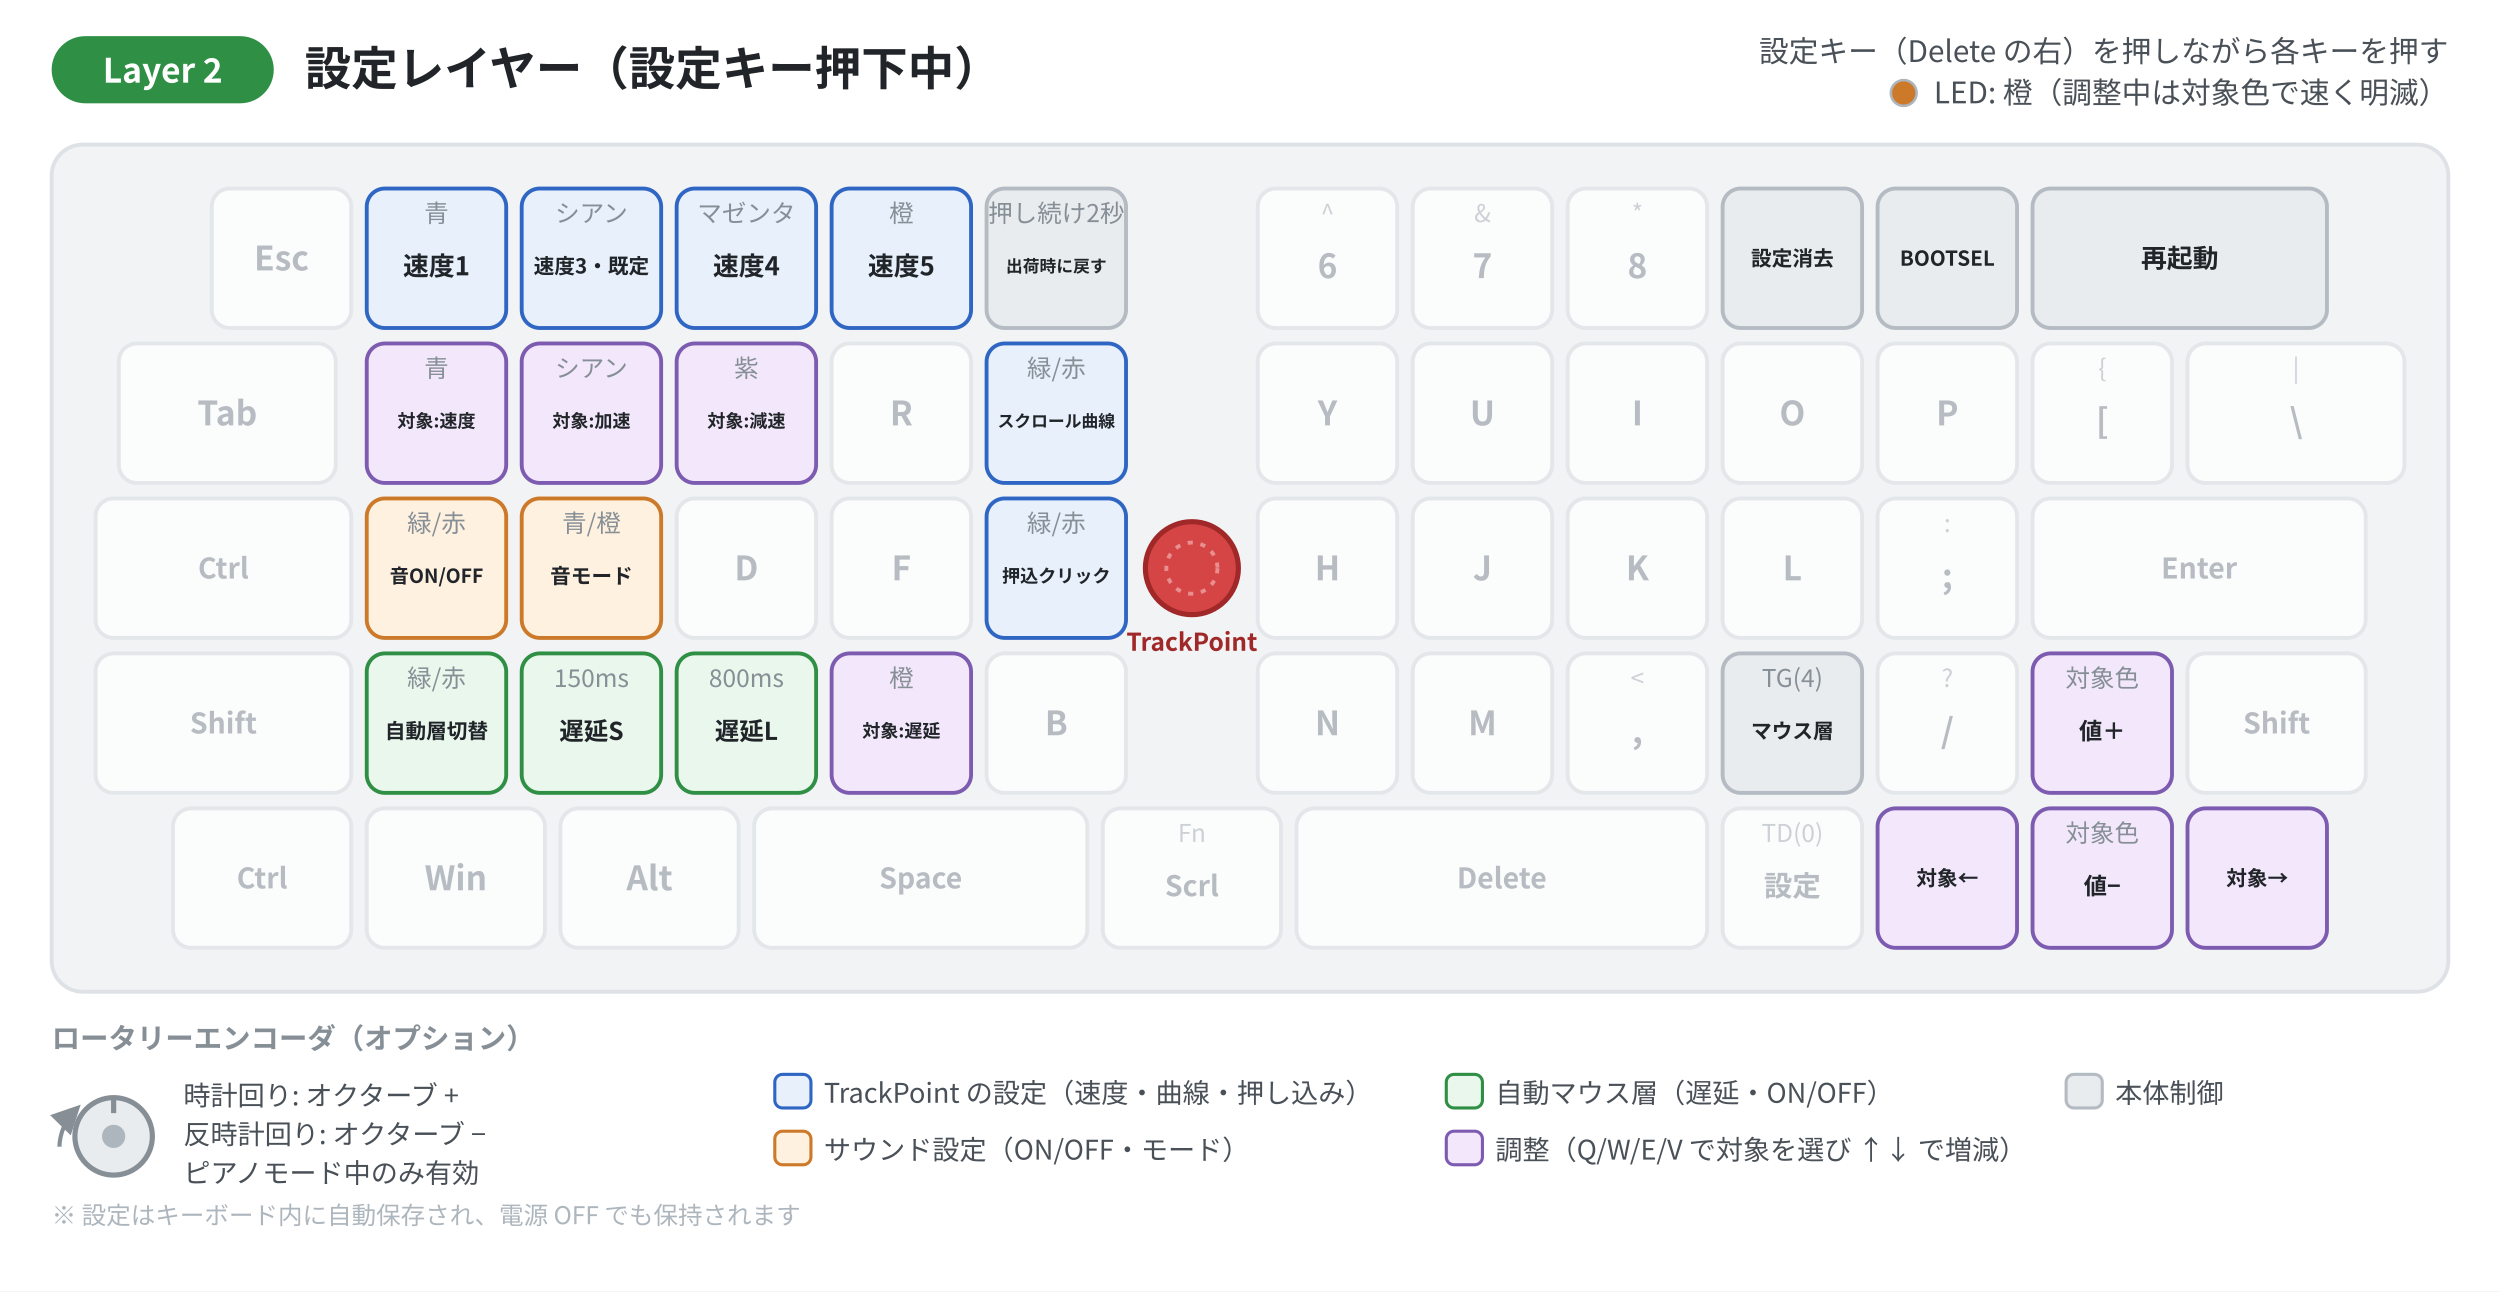
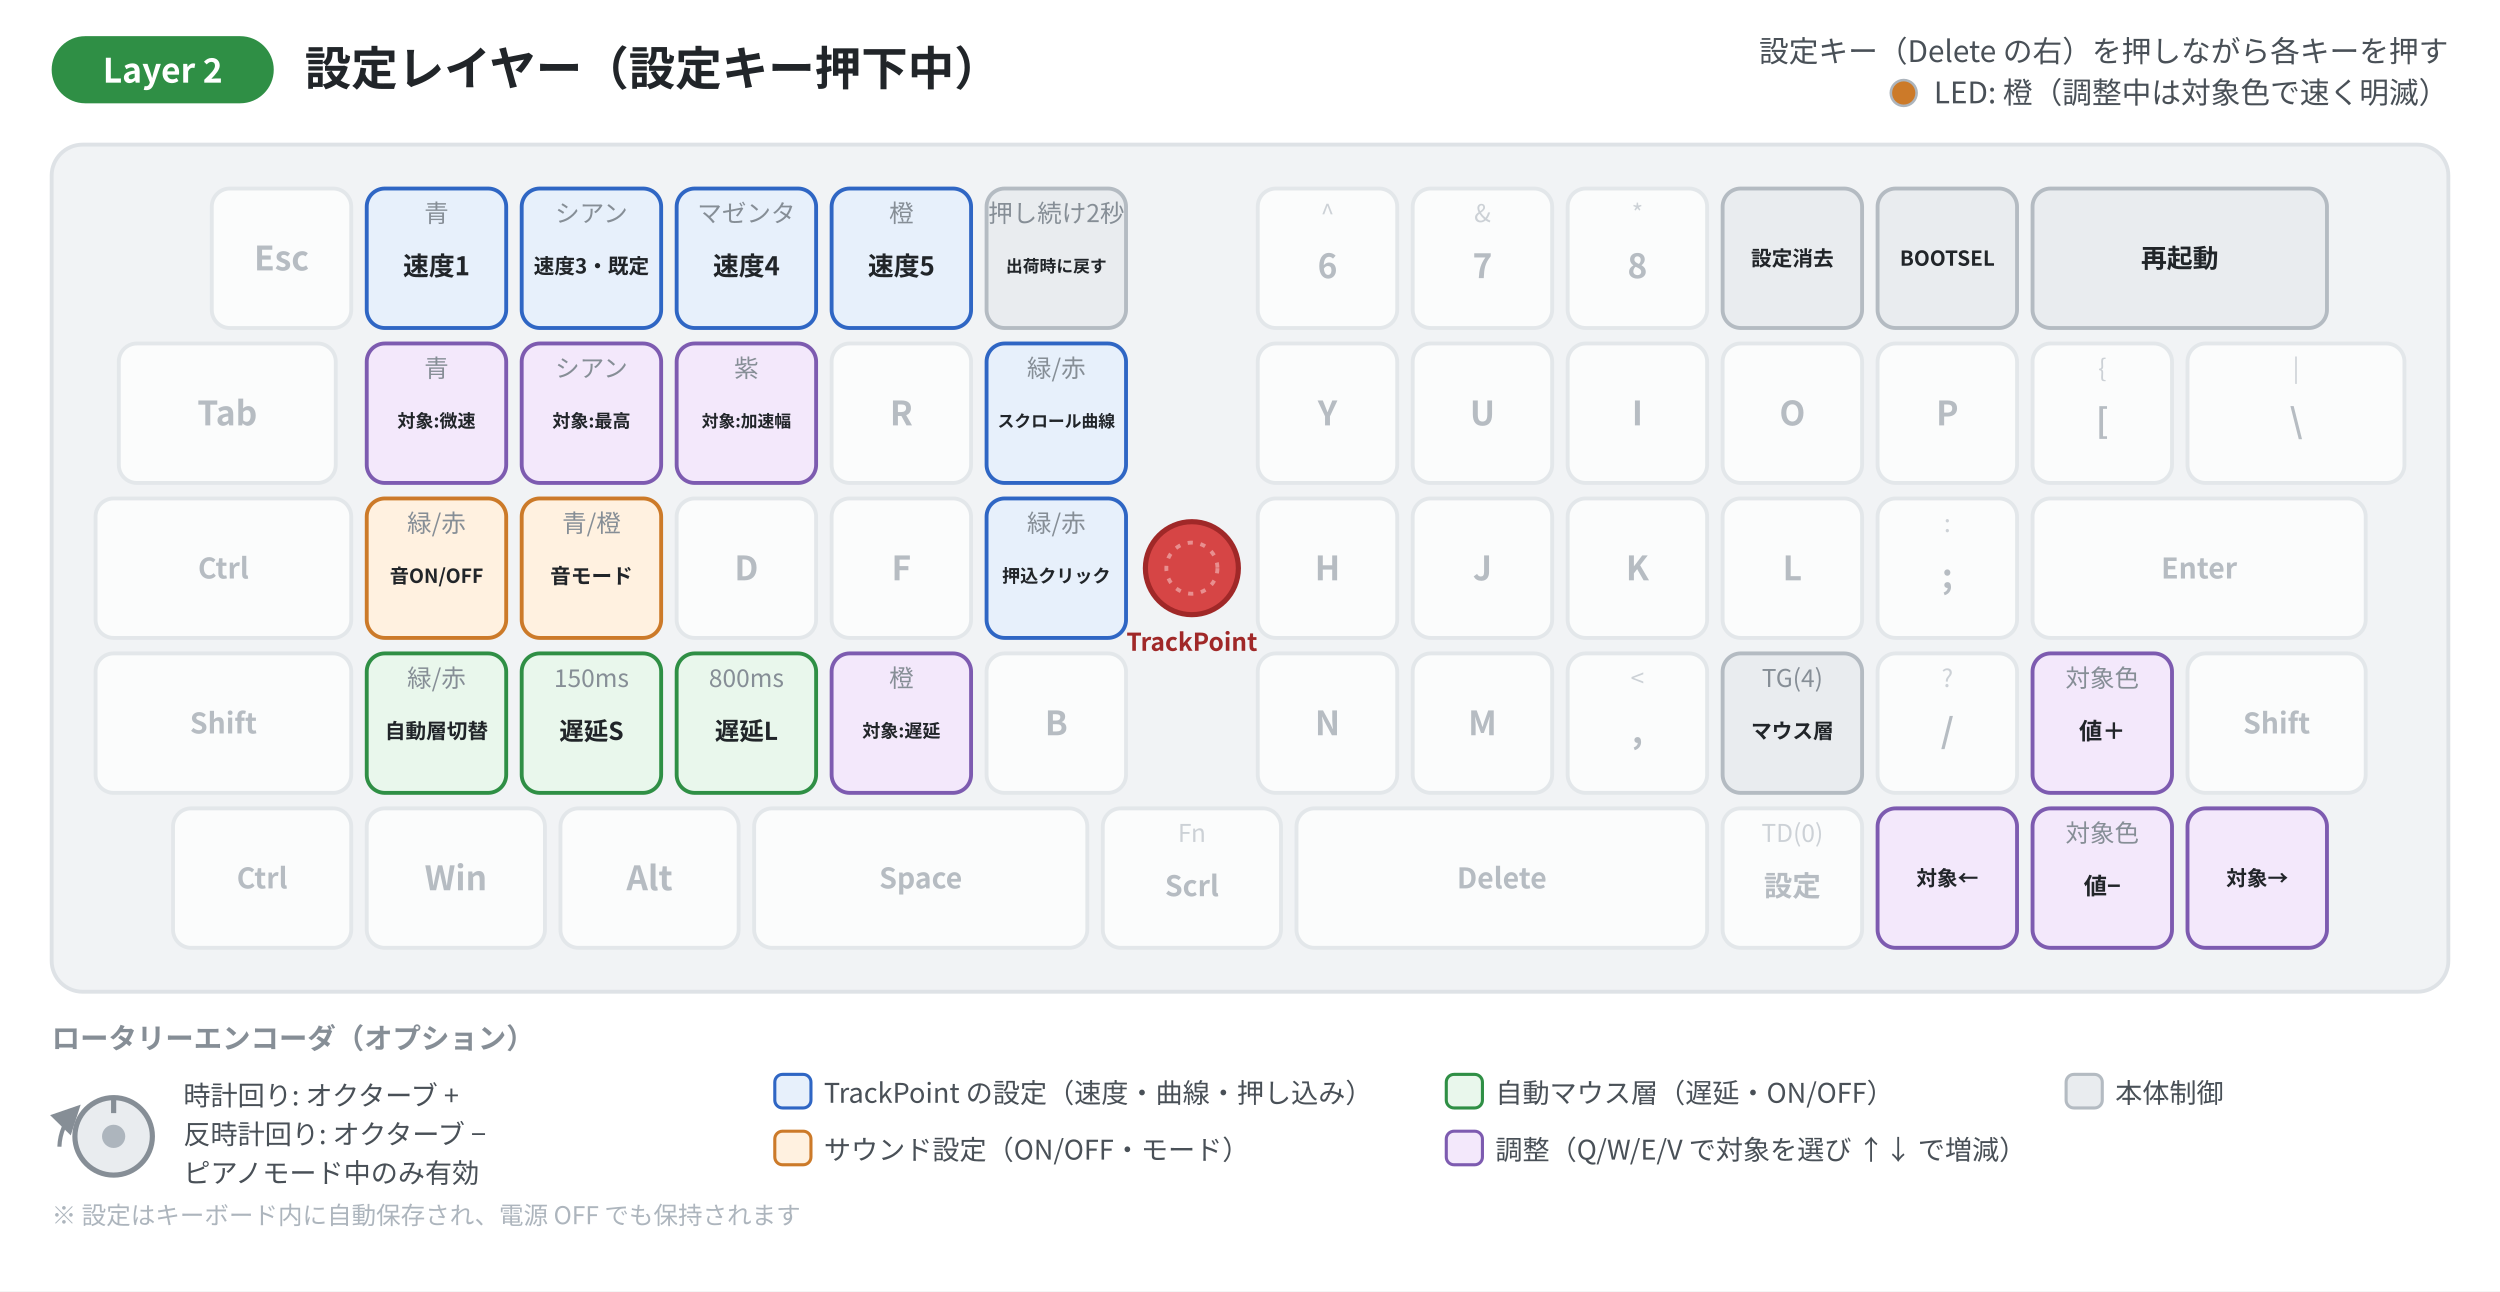
<svg xmlns="http://www.w3.org/2000/svg" width="968" height="500" viewBox="0 0 968 500" font-family="'Noto Sans CJK JP','Noto Sans JP','Hiragino Sans','Yu Gothic UI',sans-serif">
  <defs>
    <marker id="arr" markerWidth="7" markerHeight="7" refX="5" refY="3.5" orient="auto">
      <path d="M0,0 L7,3.5 L0,7 z" fill="#868e96" />
    </marker>
  </defs>
  <rect width="968" height="500" fill="#ffffff" />
  <rect x="20" y="14" width="86" height="26" rx="13" fill="#2f8f45" />
  <text x="63" y="32" font-size="13" fill="#ffffff" font-weight="700" text-anchor="middle">Layer 2</text>
  <text x="118" y="33" font-size="18" fill="#212529" font-weight="700">設定レイヤー（設定キー押下中）</text>
  <text x="948" y="24" font-size="11.5" fill="#495057" text-anchor="end">設定キー（Delete の右）を押しながら各キーを押す</text>
  <circle cx="737.12" cy="36" r="5" fill="#cc7a29" stroke="#adb5bd" />
  <text x="948" y="40" font-size="11.5" fill="#495057" text-anchor="end">LED: 橙（調整中は対象色で速く明滅）</text>
  <g transform="translate(34,70)">
    <rect x="-14" y="-14" width="928.0" height="328" rx="12" fill="#f1f3f5" stroke="#dee2e6" stroke-width="1.5" />
    <rect x="48.0" y="3.0" width="54.0" height="54.0" rx="7" fill="#fbfcfc" stroke="#e3e7ea" stroke-width="1.5" />
    <text x="75.0" y="34.7" font-size="13.0" fill="#b6bcc2" font-weight="600" text-anchor="middle">Esc</text>
    <rect x="108.0" y="3.0" width="54.0" height="54.0" rx="7" fill="#e7f0fb" stroke="#2f66c4" stroke-width="1.5" />
    <text x="135.0" y="16.0" font-size="9.5" fill="#868e96" text-anchor="middle">青</text>
    <text x="135.0" y="36.6" font-size="10.0" fill="#212529" font-weight="600" text-anchor="middle">速度1</text>
    <rect x="168.0" y="3.0" width="54.0" height="54.0" rx="7" fill="#e7f0fb" stroke="#2f66c4" stroke-width="1.5" />
    <text x="195.0" y="16.0" font-size="9.5" fill="#868e96" text-anchor="middle">シアン</text>
    <text x="195.0" y="35.9" font-size="8.0" fill="#212529" font-weight="600" text-anchor="middle">速度3・既定</text>
    <rect x="228.0" y="3.0" width="54.0" height="54.0" rx="7" fill="#e7f0fb" stroke="#2f66c4" stroke-width="1.5" />
    <text x="255.0" y="16.0" font-size="9.5" fill="#868e96" text-anchor="middle">マゼンタ</text>
    <text x="255.0" y="36.6" font-size="10.0" fill="#212529" font-weight="600" text-anchor="middle">速度4</text>
    <rect x="288.0" y="3.0" width="54.0" height="54.0" rx="7" fill="#e7f0fb" stroke="#2f66c4" stroke-width="1.5" />
    <text x="315.0" y="16.0" font-size="9.5" fill="#868e96" text-anchor="middle">橙</text>
    <text x="315.0" y="36.6" font-size="10.0" fill="#212529" font-weight="600" text-anchor="middle">速度5</text>
    <rect x="348.0" y="3.0" width="54.0" height="54.0" rx="7" fill="#e9ecef" stroke="#b4bbc2" stroke-width="1.5" />
    <text x="375.0" y="16.0" font-size="9.5" fill="#868e96" text-anchor="middle">押し続け2秒</text>
    <text x="375.0" y="35.4" font-size="6.5" fill="#212529" font-weight="600" text-anchor="middle">出荷時に戻す</text>
    <rect x="453.0" y="3.0" width="54.0" height="54.0" rx="7" fill="#fbfcfc" stroke="#e3e7ea" stroke-width="1.5" />
    <text x="480.0" y="16.0" font-size="9.5" fill="#ccd1d6" text-anchor="middle">^</text>
    <text x="480.0" y="37.7" font-size="13.0" fill="#b6bcc2" font-weight="600" text-anchor="middle">6</text>
    <rect x="513.0" y="3.0" width="54.0" height="54.0" rx="7" fill="#fbfcfc" stroke="#e3e7ea" stroke-width="1.5" />
    <text x="540.0" y="16.0" font-size="9.5" fill="#ccd1d6" text-anchor="middle">&amp;</text>
    <text x="540.0" y="37.7" font-size="13.0" fill="#b6bcc2" font-weight="600" text-anchor="middle">7</text>
    <rect x="573.0" y="3.0" width="54.0" height="54.0" rx="7" fill="#fbfcfc" stroke="#e3e7ea" stroke-width="1.5" />
    <text x="600.0" y="16.0" font-size="9.5" fill="#ccd1d6" text-anchor="middle">*</text>
    <text x="600.0" y="37.7" font-size="13.0" fill="#b6bcc2" font-weight="600" text-anchor="middle">8</text>
    <rect x="633.0" y="3.0" width="54.0" height="54.0" rx="7" fill="#e9ecef" stroke="#b4bbc2" stroke-width="1.5" />
    <text x="660.0" y="32.9" font-size="8.0" fill="#212529" font-weight="600" text-anchor="middle">設定消去</text>
    <rect x="693.0" y="3.0" width="54.0" height="54.0" rx="7" fill="#e9ecef" stroke="#b4bbc2" stroke-width="1.5" />
    <text x="720.0" y="32.9" font-size="8.0" fill="#212529" font-weight="600" text-anchor="middle">BOOTSEL</text>
    <rect x="753.0" y="3.0" width="114.0" height="54.0" rx="7" fill="#e9ecef" stroke="#b4bbc2" stroke-width="1.5" />
    <text x="810.0" y="33.6" font-size="10.0" fill="#212529" font-weight="600" text-anchor="middle">再起動</text>
    <rect x="12.0" y="63.0" width="84.0" height="54.0" rx="7" fill="#fbfcfc" stroke="#e3e7ea" stroke-width="1.5" />
    <text x="54.0" y="94.7" font-size="13.0" fill="#b6bcc2" font-weight="600" text-anchor="middle">Tab</text>
    <rect x="108.0" y="63.0" width="54.0" height="54.0" rx="7" fill="#f3e8fb" stroke="#7d5bb0" stroke-width="1.5" />
    <text x="135.0" y="76.0" font-size="9.5" fill="#868e96" text-anchor="middle">青</text>
-     <text x="135.0" y="95.5" font-size="7.0" fill="#212529" font-weight="600" text-anchor="middle">対象:速度</text>
+     <text x="135.0" y="95.5" font-size="7.0" fill="#212529" font-weight="600" text-anchor="middle">対象:微速</text>
    <rect x="168.0" y="63.0" width="54.0" height="54.0" rx="7" fill="#f3e8fb" stroke="#7d5bb0" stroke-width="1.5" />
    <text x="195.0" y="76.0" font-size="9.5" fill="#868e96" text-anchor="middle">シアン</text>
-     <text x="195.0" y="95.5" font-size="7.0" fill="#212529" font-weight="600" text-anchor="middle">対象:加速</text>
+     <text x="195.0" y="95.5" font-size="7.0" fill="#212529" font-weight="600" text-anchor="middle">対象:最高</text>
    <rect x="228.0" y="63.0" width="54.0" height="54.0" rx="7" fill="#f3e8fb" stroke="#7d5bb0" stroke-width="1.5" />
    <text x="255.0" y="76.0" font-size="9.5" fill="#868e96" text-anchor="middle">紫</text>
-     <text x="255.0" y="95.5" font-size="7.0" fill="#212529" font-weight="600" text-anchor="middle">対象:減速</text>
+     <text x="255.0" y="95.4" font-size="6.5" fill="#212529" font-weight="600" text-anchor="middle">対象:加速幅</text>
    <rect x="288.0" y="63.0" width="54.0" height="54.0" rx="7" fill="#fbfcfc" stroke="#e3e7ea" stroke-width="1.5" />
    <text x="315.0" y="94.7" font-size="13.0" fill="#b6bcc2" font-weight="600" text-anchor="middle">R</text>
    <rect x="348.0" y="63.0" width="54.0" height="54.0" rx="7" fill="#e7f0fb" stroke="#2f66c4" stroke-width="1.5" />
    <text x="375.0" y="76.0" font-size="9.5" fill="#868e96" text-anchor="middle">緑/赤</text>
    <text x="375.0" y="95.4" font-size="6.5" fill="#212529" font-weight="600" text-anchor="middle">スクロール曲線</text>
    <rect x="453.0" y="63.0" width="54.0" height="54.0" rx="7" fill="#fbfcfc" stroke="#e3e7ea" stroke-width="1.5" />
    <text x="480.0" y="94.7" font-size="13.0" fill="#b6bcc2" font-weight="600" text-anchor="middle">Y</text>
    <rect x="513.0" y="63.0" width="54.0" height="54.0" rx="7" fill="#fbfcfc" stroke="#e3e7ea" stroke-width="1.5" />
    <text x="540.0" y="94.7" font-size="13.0" fill="#b6bcc2" font-weight="600" text-anchor="middle">U</text>
    <rect x="573.0" y="63.0" width="54.0" height="54.0" rx="7" fill="#fbfcfc" stroke="#e3e7ea" stroke-width="1.5" />
    <text x="600.0" y="94.7" font-size="13.0" fill="#b6bcc2" font-weight="600" text-anchor="middle">I</text>
    <rect x="633.0" y="63.0" width="54.0" height="54.0" rx="7" fill="#fbfcfc" stroke="#e3e7ea" stroke-width="1.5" />
    <text x="660.0" y="94.7" font-size="13.0" fill="#b6bcc2" font-weight="600" text-anchor="middle">O</text>
    <rect x="693.0" y="63.0" width="54.0" height="54.0" rx="7" fill="#fbfcfc" stroke="#e3e7ea" stroke-width="1.5" />
    <text x="720.0" y="94.7" font-size="13.0" fill="#b6bcc2" font-weight="600" text-anchor="middle">P</text>
    <rect x="753.0" y="63.0" width="54.0" height="54.0" rx="7" fill="#fbfcfc" stroke="#e3e7ea" stroke-width="1.5" />
    <text x="780.0" y="76.0" font-size="9.5" fill="#ccd1d6" text-anchor="middle">{</text>
    <text x="780.0" y="97.7" font-size="13.0" fill="#b6bcc2" font-weight="600" text-anchor="middle">[</text>
    <rect x="813.0" y="63.0" width="84.0" height="54.0" rx="7" fill="#fbfcfc" stroke="#e3e7ea" stroke-width="1.5" />
    <text x="855.0" y="76.0" font-size="9.5" fill="#ccd1d6" text-anchor="middle">|</text>
    <text x="855.0" y="97.7" font-size="13.0" fill="#b6bcc2" font-weight="600" text-anchor="middle">\</text>
    <rect x="3.0" y="123.0" width="99.0" height="54.0" rx="7" fill="#fbfcfc" stroke="#e3e7ea" stroke-width="1.5" />
    <text x="52.5" y="154.0" font-size="11.0" fill="#b6bcc2" font-weight="600" text-anchor="middle">Ctrl</text>
    <rect x="108.0" y="123.0" width="54.0" height="54.0" rx="7" fill="#fff1e0" stroke="#cc7a29" stroke-width="1.5" />
    <text x="135.0" y="136.0" font-size="9.5" fill="#868e96" text-anchor="middle">緑/赤</text>
    <text x="135.0" y="155.7" font-size="7.5" fill="#212529" font-weight="600" text-anchor="middle">音ON/OFF</text>
    <rect x="168.0" y="123.0" width="54.0" height="54.0" rx="7" fill="#fff1e0" stroke="#cc7a29" stroke-width="1.5" />
    <text x="195.0" y="136.0" font-size="9.5" fill="#868e96" text-anchor="middle">青/橙</text>
    <text x="195.0" y="155.9" font-size="8.0" fill="#212529" font-weight="600" text-anchor="middle">音モード</text>
    <rect x="228.0" y="123.0" width="54.0" height="54.0" rx="7" fill="#fbfcfc" stroke="#e3e7ea" stroke-width="1.5" />
    <text x="255.0" y="154.7" font-size="13.0" fill="#b6bcc2" font-weight="600" text-anchor="middle">D</text>
    <rect x="288.0" y="123.0" width="54.0" height="54.0" rx="7" fill="#fbfcfc" stroke="#e3e7ea" stroke-width="1.5" />
    <text x="315.0" y="154.7" font-size="13.0" fill="#b6bcc2" font-weight="600" text-anchor="middle">F</text>
    <rect x="348.0" y="123.0" width="54.0" height="54.0" rx="7" fill="#e7f0fb" stroke="#2f66c4" stroke-width="1.5" />
    <text x="375.0" y="136.0" font-size="9.5" fill="#868e96" text-anchor="middle">緑/赤</text>
    <text x="375.0" y="155.5" font-size="7.0" fill="#212529" font-weight="600" text-anchor="middle">押込クリック</text>
    <rect x="453.0" y="123.0" width="54.0" height="54.0" rx="7" fill="#fbfcfc" stroke="#e3e7ea" stroke-width="1.5" />
    <text x="480.0" y="154.7" font-size="13.0" fill="#b6bcc2" font-weight="600" text-anchor="middle">H</text>
    <rect x="513.0" y="123.0" width="54.0" height="54.0" rx="7" fill="#fbfcfc" stroke="#e3e7ea" stroke-width="1.5" />
    <text x="540.0" y="154.7" font-size="13.0" fill="#b6bcc2" font-weight="600" text-anchor="middle">J</text>
    <rect x="573.0" y="123.0" width="54.0" height="54.0" rx="7" fill="#fbfcfc" stroke="#e3e7ea" stroke-width="1.5" />
    <text x="600.0" y="154.7" font-size="13.0" fill="#b6bcc2" font-weight="600" text-anchor="middle">K</text>
    <rect x="633.0" y="123.0" width="54.0" height="54.0" rx="7" fill="#fbfcfc" stroke="#e3e7ea" stroke-width="1.5" />
    <text x="660.0" y="154.7" font-size="13.0" fill="#b6bcc2" font-weight="600" text-anchor="middle">L</text>
    <rect x="693.0" y="123.0" width="54.0" height="54.0" rx="7" fill="#fbfcfc" stroke="#e3e7ea" stroke-width="1.5" />
    <text x="720.0" y="136.0" font-size="9.5" fill="#ccd1d6" text-anchor="middle">:</text>
    <text x="720.0" y="157.7" font-size="13.0" fill="#b6bcc2" font-weight="600" text-anchor="middle">;</text>
    <rect x="753.0" y="123.0" width="129.0" height="54.0" rx="7" fill="#fbfcfc" stroke="#e3e7ea" stroke-width="1.5" />
    <text x="817.5" y="154.0" font-size="11.0" fill="#b6bcc2" font-weight="600" text-anchor="middle">Enter</text>
    <rect x="3.0" y="183.0" width="99.0" height="54.0" rx="7" fill="#fbfcfc" stroke="#e3e7ea" stroke-width="1.5" />
    <text x="52.5" y="214.0" font-size="11.0" fill="#b6bcc2" font-weight="600" text-anchor="middle">Shift</text>
    <rect x="108.0" y="183.0" width="54.0" height="54.0" rx="7" fill="#e9f7ec" stroke="#2f8f45" stroke-width="1.5" />
    <text x="135.0" y="196.0" font-size="9.5" fill="#868e96" text-anchor="middle">緑/赤</text>
    <text x="135.0" y="215.9" font-size="8.0" fill="#212529" font-weight="600" text-anchor="middle">自動層切替</text>
    <rect x="168.0" y="183.0" width="54.0" height="54.0" rx="7" fill="#e9f7ec" stroke="#2f8f45" stroke-width="1.5" />
    <text x="195.0" y="196.0" font-size="9.5" fill="#868e96" text-anchor="middle">150ms</text>
    <text x="195.0" y="216.5" font-size="9.5" fill="#212529" font-weight="600" text-anchor="middle">遅延S</text>
    <rect x="228.0" y="183.0" width="54.0" height="54.0" rx="7" fill="#e9f7ec" stroke="#2f8f45" stroke-width="1.5" />
    <text x="255.0" y="196.0" font-size="9.5" fill="#868e96" text-anchor="middle">800ms</text>
    <text x="255.0" y="216.5" font-size="9.5" fill="#212529" font-weight="600" text-anchor="middle">遅延L</text>
    <rect x="288.0" y="183.0" width="54.0" height="54.0" rx="7" fill="#f3e8fb" stroke="#7d5bb0" stroke-width="1.5" />
    <text x="315.0" y="196.0" font-size="9.5" fill="#868e96" text-anchor="middle">橙</text>
    <text x="315.0" y="215.5" font-size="7.0" fill="#212529" font-weight="600" text-anchor="middle">対象:遅延</text>
    <rect x="348.0" y="183.0" width="54.0" height="54.0" rx="7" fill="#fbfcfc" stroke="#e3e7ea" stroke-width="1.5" />
    <text x="375.0" y="214.7" font-size="13.0" fill="#b6bcc2" font-weight="600" text-anchor="middle">B</text>
    <rect x="453.0" y="183.0" width="54.0" height="54.0" rx="7" fill="#fbfcfc" stroke="#e3e7ea" stroke-width="1.5" />
    <text x="480.0" y="214.7" font-size="13.0" fill="#b6bcc2" font-weight="600" text-anchor="middle">N</text>
    <rect x="513.0" y="183.0" width="54.0" height="54.0" rx="7" fill="#fbfcfc" stroke="#e3e7ea" stroke-width="1.5" />
    <text x="540.0" y="214.7" font-size="13.0" fill="#b6bcc2" font-weight="600" text-anchor="middle">M</text>
    <rect x="573.0" y="183.0" width="54.0" height="54.0" rx="7" fill="#fbfcfc" stroke="#e3e7ea" stroke-width="1.5" />
    <text x="600.0" y="196.0" font-size="9.5" fill="#ccd1d6" text-anchor="middle">&lt;</text>
    <text x="600.0" y="217.7" font-size="13.0" fill="#b6bcc2" font-weight="600" text-anchor="middle">,</text>
    <rect x="633.0" y="183.0" width="54.0" height="54.0" rx="7" fill="#e9ecef" stroke="#b4bbc2" stroke-width="1.5" />
    <text x="660.0" y="196.0" font-size="9.5" fill="#868e96" text-anchor="middle">TG(4)</text>
    <text x="660.0" y="215.9" font-size="8.0" fill="#212529" font-weight="600" text-anchor="middle">マウス層</text>
    <rect x="693.0" y="183.0" width="54.0" height="54.0" rx="7" fill="#fbfcfc" stroke="#e3e7ea" stroke-width="1.5" />
    <text x="720.0" y="196.0" font-size="9.5" fill="#ccd1d6" text-anchor="middle">?</text>
    <text x="720.0" y="217.7" font-size="13.0" fill="#b6bcc2" font-weight="600" text-anchor="middle">/</text>
    <rect x="753.0" y="183.0" width="54.0" height="54.0" rx="7" fill="#f3e8fb" stroke="#7d5bb0" stroke-width="1.5" />
    <text x="780.0" y="196.0" font-size="9.5" fill="#868e96" text-anchor="middle">対象色</text>
    <text x="780.0" y="216.3" font-size="9.0" fill="#212529" font-weight="600" text-anchor="middle">値＋</text>
    <rect x="813.0" y="183.0" width="69.0" height="54.0" rx="7" fill="#fbfcfc" stroke="#e3e7ea" stroke-width="1.5" />
    <text x="847.5" y="214.0" font-size="11.0" fill="#b6bcc2" font-weight="600" text-anchor="middle">Shift</text>
    <rect x="33.0" y="243.0" width="69.0" height="54.0" rx="7" fill="#fbfcfc" stroke="#e3e7ea" stroke-width="1.5" />
    <text x="67.5" y="274.0" font-size="11.0" fill="#b6bcc2" font-weight="600" text-anchor="middle">Ctrl</text>
    <rect x="108.0" y="243.0" width="69.0" height="54.0" rx="7" fill="#fbfcfc" stroke="#e3e7ea" stroke-width="1.5" />
    <text x="142.5" y="274.7" font-size="13.0" fill="#b6bcc2" font-weight="600" text-anchor="middle">Win</text>
    <rect x="183.0" y="243.0" width="69.0" height="54.0" rx="7" fill="#fbfcfc" stroke="#e3e7ea" stroke-width="1.5" />
    <text x="217.5" y="274.7" font-size="13.0" fill="#b6bcc2" font-weight="600" text-anchor="middle">Alt</text>
    <rect x="258.0" y="243.0" width="129.0" height="54.0" rx="7" fill="#fbfcfc" stroke="#e3e7ea" stroke-width="1.5" />
    <text x="322.5" y="274.0" font-size="11.0" fill="#b6bcc2" font-weight="600" text-anchor="middle">Space</text>
    <rect x="393.0" y="243.0" width="69.0" height="54.0" rx="7" fill="#fbfcfc" stroke="#e3e7ea" stroke-width="1.5" />
    <text x="427.5" y="256.0" font-size="9.5" fill="#ccd1d6" text-anchor="middle">Fn</text>
    <text x="427.5" y="277.0" font-size="11.0" fill="#b6bcc2" font-weight="600" text-anchor="middle">Scrl</text>
    <rect x="468.0" y="243.0" width="159.0" height="54.0" rx="7" fill="#fbfcfc" stroke="#e3e7ea" stroke-width="1.5" />
    <text x="547.5" y="274.0" font-size="11.0" fill="#b6bcc2" font-weight="600" text-anchor="middle">Delete</text>
    <rect x="633.0" y="243.0" width="54.0" height="54.0" rx="7" fill="#fbfcfc" stroke="#e3e7ea" stroke-width="1.5" />
    <text x="660.0" y="256.0" font-size="9.5" fill="#ccd1d6" text-anchor="middle">TD(0)</text>
    <text x="660.0" y="277.0" font-size="11.0" fill="#b6bcc2" font-weight="600" text-anchor="middle">設定</text>
    <rect x="693.0" y="243.0" width="54.0" height="54.0" rx="7" fill="#f3e8fb" stroke="#7d5bb0" stroke-width="1.5" />
    <text x="720.0" y="272.9" font-size="8.0" fill="#212529" font-weight="600" text-anchor="middle">対象←</text>
    <rect x="753.0" y="243.0" width="54.0" height="54.0" rx="7" fill="#f3e8fb" stroke="#7d5bb0" stroke-width="1.5" />
    <text x="780.0" y="256.0" font-size="9.5" fill="#868e96" text-anchor="middle">対象色</text>
    <text x="780.0" y="276.3" font-size="9.0" fill="#212529" font-weight="600" text-anchor="middle">値−</text>
    <rect x="813.0" y="243.0" width="54.0" height="54.0" rx="7" fill="#f3e8fb" stroke="#7d5bb0" stroke-width="1.5" />
    <text x="840.0" y="272.9" font-size="8.0" fill="#212529" font-weight="600" text-anchor="middle">対象→</text>
    <circle cx="427.5" cy="150.0" r="18.0" fill="#d64545" stroke="#a02828" stroke-width="2" />
    <circle cx="427.5" cy="150.0" r="9.9" fill="none" stroke="#e88f8f" stroke-width="1.5" stroke-dasharray="2,3" />
    <text x="427.5" y="182.0" font-size="9.5" fill="#a02828" text-anchor="middle" font-weight="600">TrackPoint</text>
  </g>
  <text x="20" y="406" font-size="11" fill="#868e96" font-weight="700">ロータリーエンコーダ（オプション）</text>
  <circle cx="44" cy="440" r="15" fill="#e9ecef" stroke="#868e96" stroke-width="2" />
  <circle cx="44" cy="440" r="4.5" fill="#adb5bd" />
  <line x1="44" y1="425" x2="44" y2="431" stroke="#868e96" stroke-width="2" />
  <path d="M 23 444 a 21 21 0 0 1 6 -14" fill="none" stroke="#868e96" stroke-width="1.6" marker-end="url(#arr)" />
  <text x="71" y="428" font-size="10.5" fill="#495057">時計回り: オクターブ +</text>
  <text x="71" y="443" font-size="10.5" fill="#495057">反時計回り: オクターブ −</text>
  <text x="71" y="458" font-size="10.5" fill="#495057">ピアノモード中のみ有効</text>
  <text x="20" y="474" font-size="9.5" fill="#adb5bd">※ 設定はキーボード内に自動保存され、電源 OFF でも保持されます</text>
  <rect x="300" y="416" width="14" height="13" rx="3" fill="#e7f0fb" stroke="#2f66c4" stroke-width="1.2" />
  <text x="319" y="427" font-size="10.5" fill="#495057">TrackPoint の設定（速度・曲線・押し込み）</text>
  <rect x="560" y="416" width="14" height="13" rx="3" fill="#e9f7ec" stroke="#2f8f45" stroke-width="1.2" />
  <text x="579" y="427" font-size="10.5" fill="#495057">自動マウス層（遅延・ON/OFF）</text>
  <rect x="300" y="438" width="14" height="13" rx="3" fill="#fff1e0" stroke="#cc7a29" stroke-width="1.2" />
  <text x="319" y="449" font-size="10.5" fill="#495057">サウンド設定（ON/OFF・モード）</text>
  <rect x="560" y="438" width="14" height="13" rx="3" fill="#f3e8fb" stroke="#7d5bb0" stroke-width="1.2" />
  <text x="579" y="449" font-size="10.5" fill="#495057">調整（Q/W/E/V で対象を選び ↑↓ で増減）</text>
  <rect x="800" y="416" width="14" height="13" rx="3" fill="#e9ecef" stroke="#b4bbc2" stroke-width="1.2" />
  <text x="819" y="427" font-size="10.5" fill="#495057">本体制御</text>
</svg>
